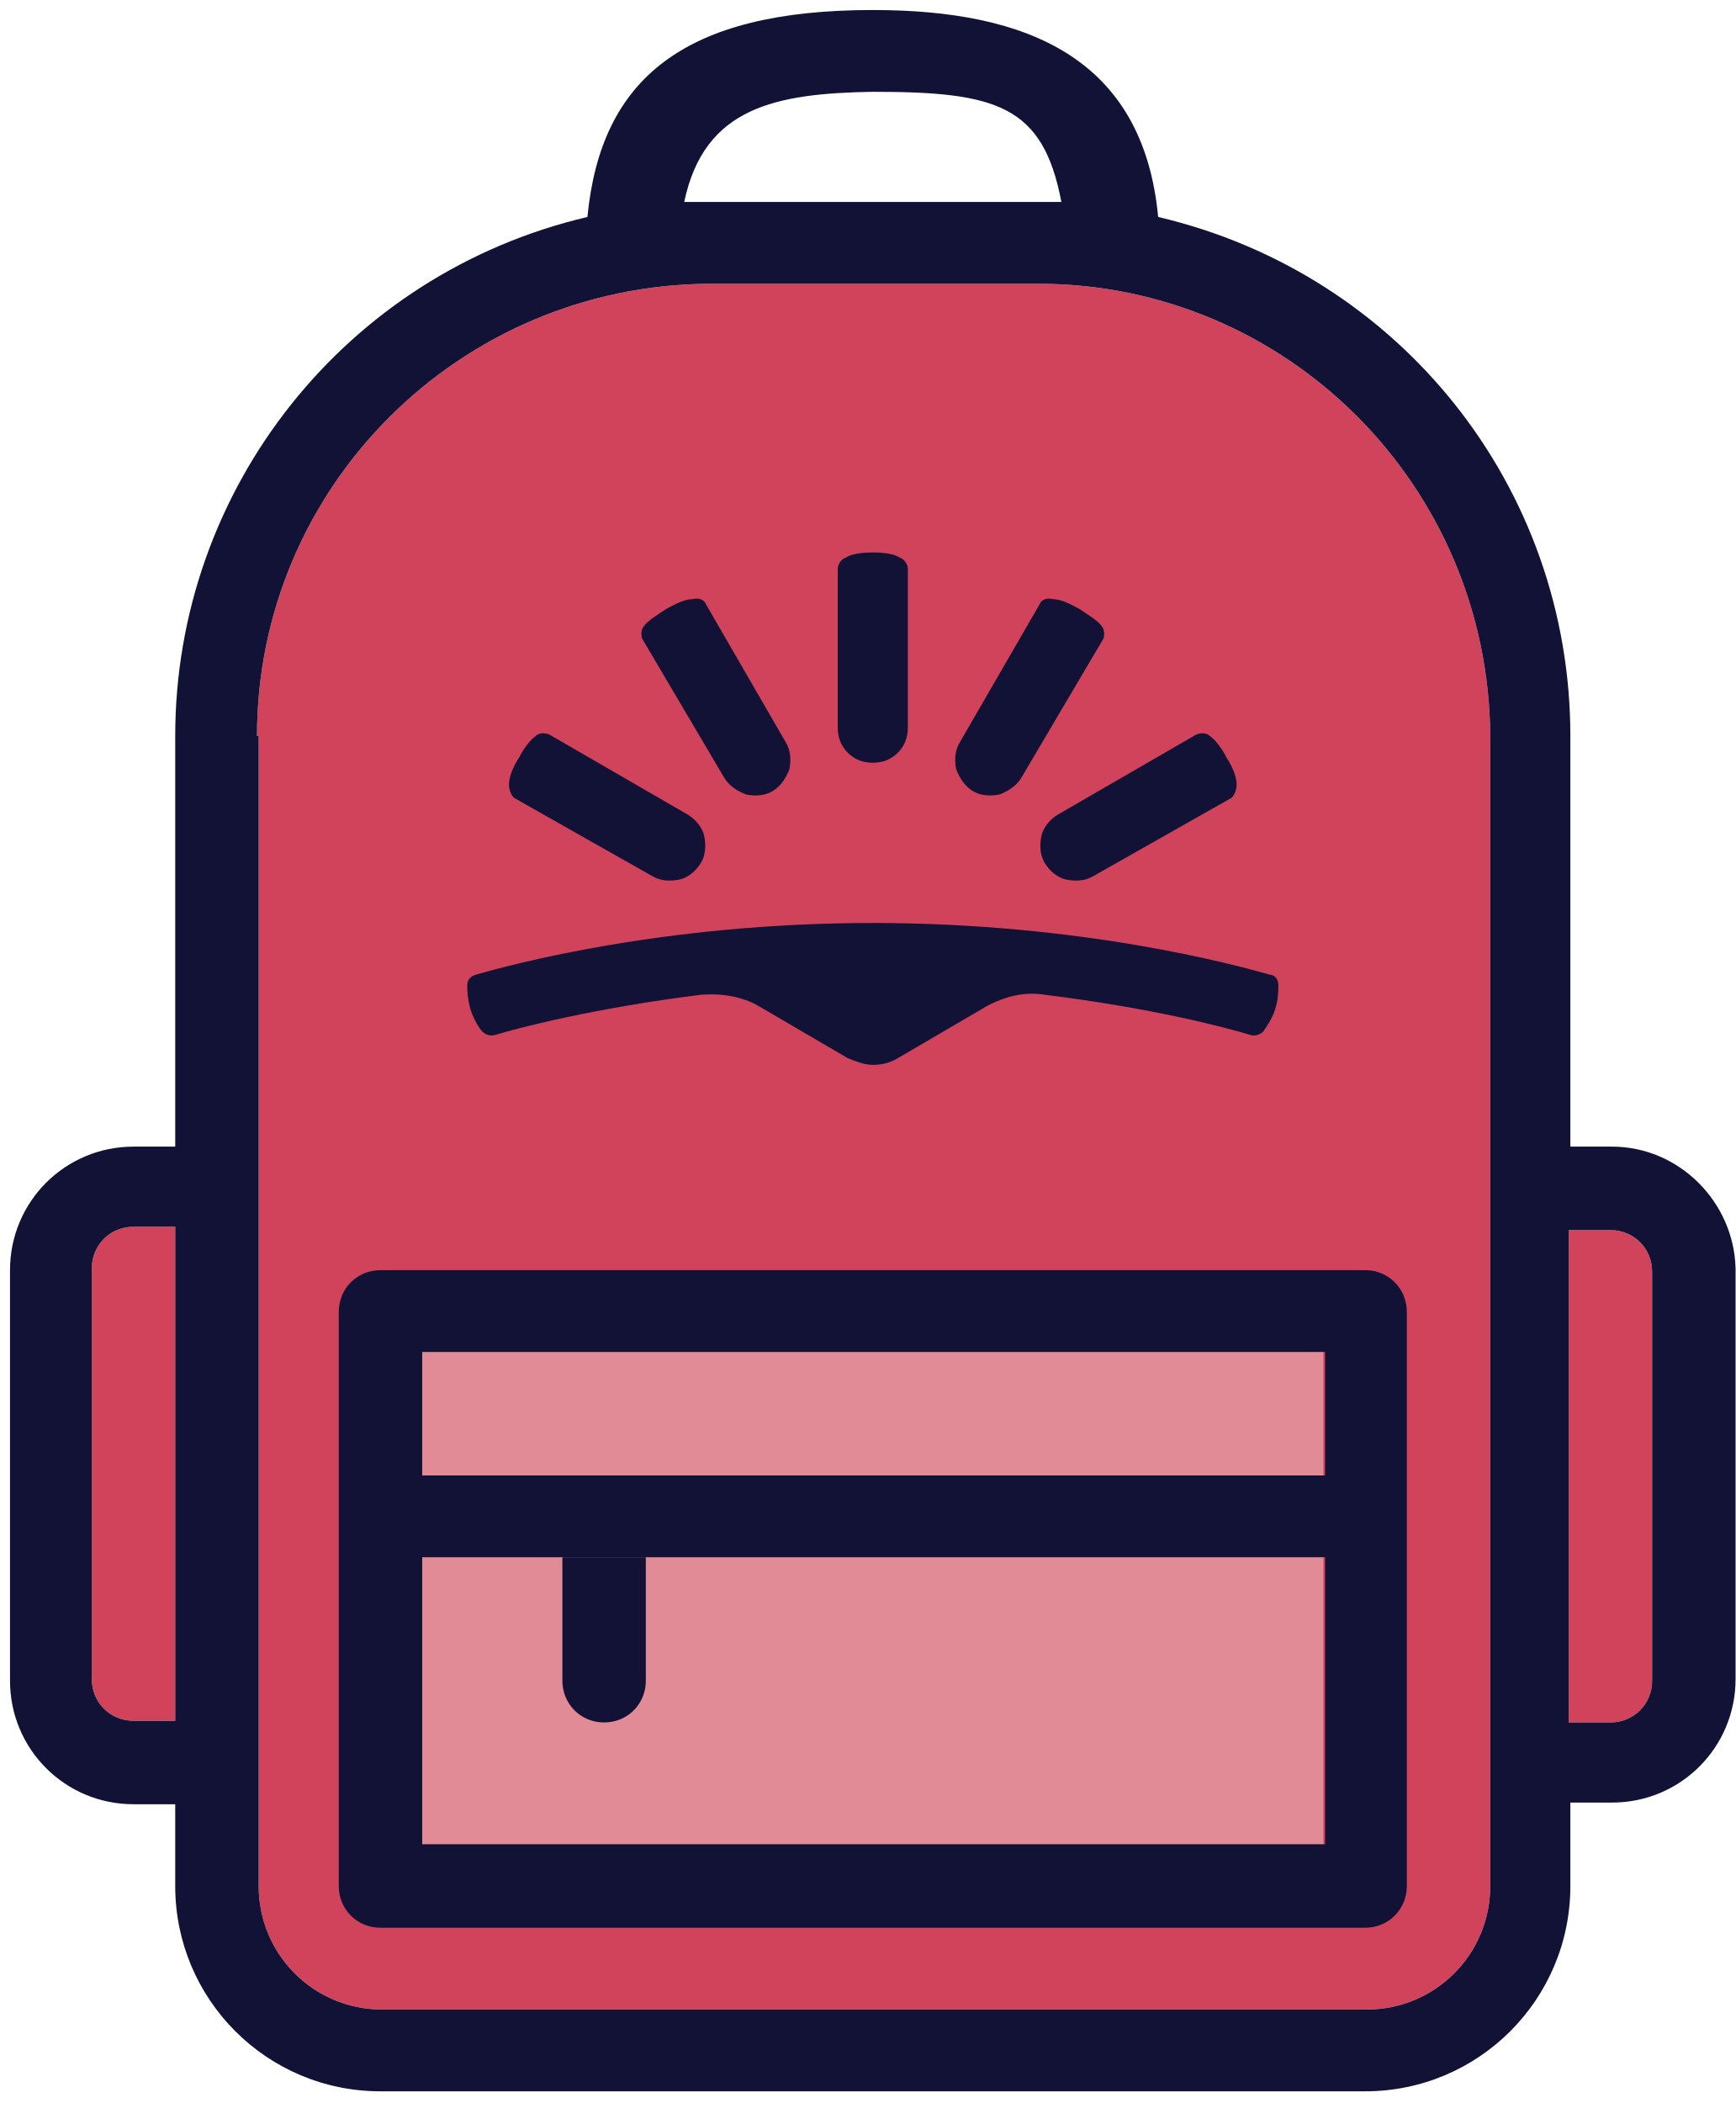
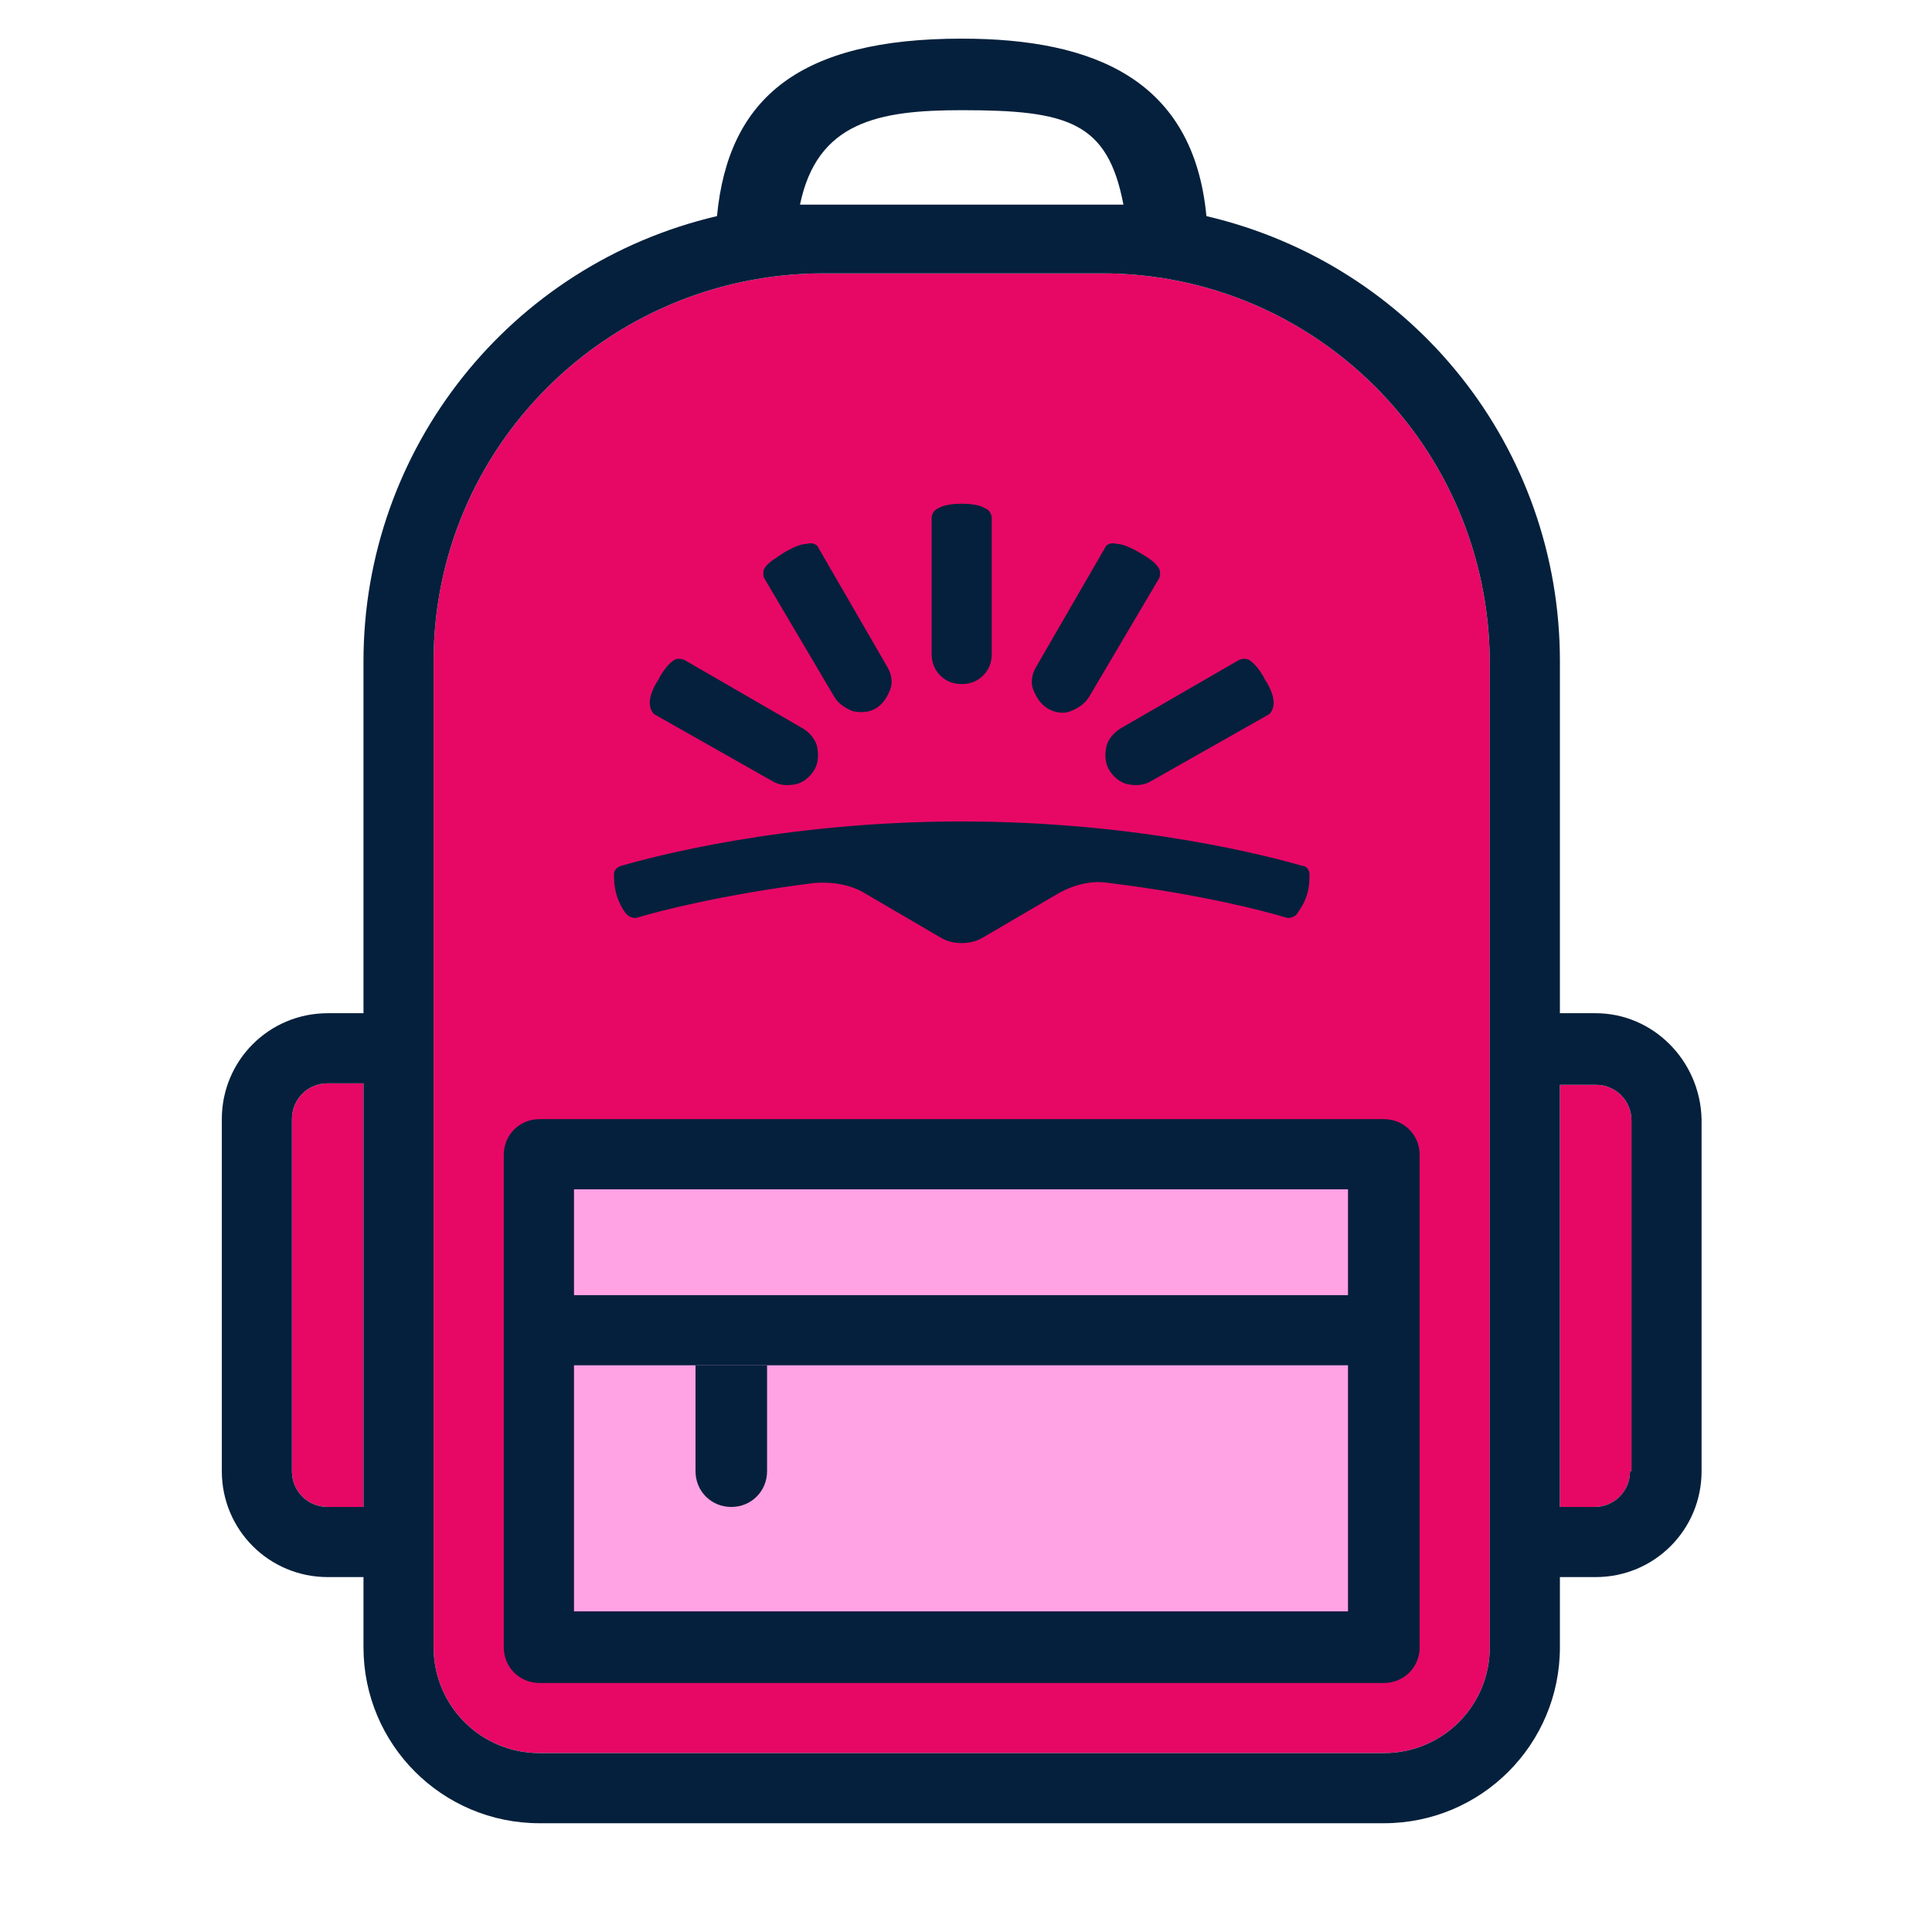
- <svg xmlns="http://www.w3.org/2000/svg" fill="none" height="126" width="104">
-   <path d="m10.5 103.1h-2.5c-1.4 0-2.5-1.1-2.5-2.5v-24.6c0-1.4 1.1-2.5 2.5-2.5h2.5zm88.5-2.4c0 1.4-1.1 2.5-2.5 2.5h-2.5v-29.5h2.5c1.4 0 2.5 1.1 2.5 2.5zm-83.6-56.6c0-14.9 12.1-27 27.1-27.1h19.7c14.9 0 27 12.1 27.1 27.1v68.9c0 4.1-3.3 7.4-7.4 7.4h-59c-4.1 0-7.4-3.3-7.4-7.4v-68.9z" fill="#d1435b" />
-   <path d="m25.2 81h54.1v29.5h-54.1z" fill="#e18b96" />
-   <g fill="#111236">
-     <path d="m81.8 76.1h-59c-1.4 0-2.5 1.1-2.5 2.5v34.4c0 1.4 1.1 2.5 2.5 2.5h59c1.4 0 2.5-1.1 2.5-2.5v-34.4c0-1.4-1.1-2.5-2.5-2.5zm-2.4 34.4h-54.1v-17.2h54.1zm0-22.1h-54.1v-7.4h54.1z" />
-     <path d="m33.7 93.3v7.4c0 1.4 1.1 2.5 2.5 2.5s2.5-1.1 2.5-2.5v-7.4z" />
-     <path d="m96.6 68.7h-2.5v-24.6c0-14.9-10.2-27.7-24.7-31.1-.9-9.5-7.8-12.4-17.1-12.4-11.3 0-16.3 4.1-17.1 12.4-14.5 3.4-24.7 16.3-24.7 31.1v24.6h-2.5c-4.1 0-7.4 3.3-7.4 7.4v24.6c0 4.1 3.3 7.4 7.4 7.4h2.5v4.9c0 6.8 5.5 12.3 12.3 12.3h59c6.8 0 12.3-5.5 12.3-12.3v-5h2.5c4.1 0 7.4-3.3 7.4-7.4v-24.6c-.1-4-3.4-7.3-7.4-7.3zm-86.1 34.4h-2.5c-1.4 0-2.5-1.1-2.5-2.5v-24.6c0-1.4 1.1-2.5 2.5-2.5h2.5zm41.8-97.6c7.4 0 10.2.8 11.3 6.6h-22.6c1.2-5.7 5.5-6.5 11.3-6.6zm-36.9 38.6c0-14.9 12.1-27 27.1-27.1h19.7c14.9 0 27 12.1 27.1 27.1v68.9c0 4.1-3.3 7.4-7.4 7.4h-59c-4.1 0-7.4-3.3-7.4-7.4v-68.9zm83.6 56.6c0 1.4-1.1 2.5-2.5 2.5h-2.5v-29.5h2.5c1.4 0 2.5 1.1 2.5 2.5z" />
-     <path d="m52.3 63.8c.5 0 1-.1 1.5-.4l5.3-3.1c1.1-.6 2.3-.9 3.5-.7 6.5.8 11 2 12.3 2.4.3.1.6 0 .8-.2.2-.3.5-.7.7-1.3s.2-1.1.2-1.5c0-.3-.2-.6-.5-.6-2.1-.6-11.3-3.1-23.8-3.1s-21.7 2.5-23.8 3.1c-.3.1-.5.3-.5.6s0 .8.2 1.5c.2.6.5 1.1.7 1.3s.5.3.8.2c1.3-.4 5.9-1.6 12.3-2.4 1.2-.1 2.5.1 3.5.7l5.3 3.1c.5.2 1 .4 1.5.4zm-8.9-17.2c.3.5.8.8 1.3 1 .5.1 1.1.1 1.6-.2s.8-.8 1-1.3c.1-.5.1-1.1-.2-1.6l-4.8-8.3c-.1-.3-.5-.4-.8-.3-.4 0-.9.2-1.6.6-.6.4-1.1.7-1.3 1-.2.2-.2.6-.1.8zm-4.3 5.9c.5.3 1.1.3 1.6.2s1-.5 1.3-1 .3-1.1.2-1.6-.5-1-1-1.3l-8.3-4.8c-.3-.1-.6-.1-.8.1-.3.2-.7.7-1 1.3-.4.6-.6 1.2-.6 1.6 0 .3.1.6.3.8zm15.3-8.9c0 .6-.2 1.1-.6 1.5s-.9.6-1.5.6-1.1-.2-1.5-.6-.6-.9-.6-1.5v-9.5c0-.3.2-.6.5-.7.3-.2.9-.3 1.6-.3s1.3.1 1.6.3c.3.1.5.4.5.7zm6.8 3c-.3.5-.8.8-1.3 1-.5.1-1.1.1-1.6-.2s-.8-.8-1-1.3c-.1-.5-.1-1.1.2-1.6l4.8-8.3c.1-.3.5-.4.8-.3.4 0 .9.2 1.6.6.6.4 1.1.7 1.3 1 .2.2.2.6.1.8zm4.3 5.9c-.5.3-1.1.3-1.6.2s-1-.5-1.3-1-.3-1.1-.2-1.6.5-1 1-1.3l8.3-4.8c.3-.1.6-.1.8.1.3.2.7.7 1 1.3.4.6.6 1.2.6 1.6 0 .3-.1.6-.3.8z" />
-   </g>
+ <svg xmlns="http://www.w3.org/2000/svg" width="64" height="64" viewBox="0 0 64 64" fill="none">
+   <path d="M12.041 49.92H10.856C10.193 49.92 9.671 49.398 9.671 48.735V37.073C9.671 36.409 10.193 35.887 10.856 35.887H12.041V49.92Z" fill="#E70866" />
+   <path d="M53.997 48.735C53.997 49.398 53.476 49.92 52.812 49.92H51.674V35.935H52.859C53.523 35.935 54.044 36.456 54.044 37.12V48.735H53.997Z" fill="#E70866" />
+   <path d="M14.364 21.902C14.364 14.838 20.101 9.102 27.212 9.055H36.504C43.568 9.055 49.304 14.791 49.351 21.902V54.566C49.351 56.51 47.787 58.074 45.843 58.074H17.873C15.929 58.074 14.364 56.51 14.364 54.566V21.902Z" fill="#E70866" />
+   <path d="M44.658 39.396H19.01V53.381H44.658V39.396Z" fill="#FFA3E5" />
+   <path d="M45.843 37.073H17.873C17.209 37.073 16.688 37.594 16.688 38.258V54.566C16.688 55.23 17.209 55.751 17.873 55.751H45.843C46.507 55.751 47.028 55.23 47.028 54.566V38.258C47.028 37.594 46.507 37.073 45.843 37.073ZM44.705 53.381H19.011V45.227H22.519H24.842H44.658V53.381H44.705ZM44.705 42.904H19.011V39.396H44.658V42.904H44.705Z" fill="#05203C" />
+   <path d="M23.04 45.227V48.735C23.04 49.398 23.561 49.92 24.225 49.92C24.889 49.92 25.41 49.398 25.41 48.735V45.227H23.04Z" fill="#05203C" />
+   <path d="M52.859 33.564H51.674V21.902C51.674 14.838 46.839 8.77 39.964 7.159C39.538 2.655 36.267 1.28 31.858 1.28C26.501 1.28 24.13 3.224 23.751 7.159C16.877 8.77 12.041 14.886 12.041 21.902V33.564H10.856C8.913 33.564 7.348 35.129 7.348 37.073V48.735C7.348 50.678 8.913 52.243 10.856 52.243H12.041V54.566C12.041 57.79 14.649 60.397 17.873 60.397H45.843C49.067 60.397 51.674 57.79 51.674 54.566V52.243H52.859C54.803 52.243 56.367 50.678 56.367 48.735V37.073C56.32 35.129 54.756 33.564 52.859 33.564ZM12.041 49.92H10.856C10.193 49.92 9.671 49.398 9.671 48.735V37.073C9.671 36.409 10.193 35.887 10.856 35.887H12.041V49.92ZM31.858 3.65C35.366 3.65 36.693 4.03 37.215 6.779H26.501C27.07 4.03 29.108 3.65 31.858 3.65ZM14.364 21.902C14.364 14.838 20.101 9.102 27.212 9.055H36.504C43.567 9.055 49.304 14.791 49.351 21.902V54.566C49.351 56.51 47.787 58.074 45.843 58.074H17.873C15.929 58.074 14.364 56.51 14.364 54.566V21.902ZM53.997 48.735C53.997 49.398 53.475 49.92 52.812 49.92H51.674V35.935H52.859C53.523 35.935 54.044 36.456 54.044 37.12V48.735H53.997Z" fill="#05203C" />
+   <path d="M31.858 31.241C32.095 31.241 32.332 31.194 32.569 31.052L35.082 29.582C35.603 29.298 36.172 29.156 36.741 29.25C39.822 29.63 41.956 30.198 42.572 30.388C42.714 30.436 42.856 30.388 42.951 30.293C43.046 30.151 43.188 29.962 43.283 29.677C43.378 29.393 43.378 29.156 43.378 28.966C43.378 28.824 43.283 28.681 43.141 28.681C42.145 28.397 37.784 27.212 31.858 27.212C25.932 27.212 21.57 28.397 20.575 28.681C20.433 28.729 20.338 28.824 20.338 28.966C20.338 29.108 20.338 29.345 20.433 29.677C20.527 29.962 20.67 30.198 20.765 30.293C20.859 30.388 21.002 30.436 21.144 30.388C21.76 30.198 23.941 29.63 26.975 29.25C27.544 29.203 28.16 29.298 28.634 29.582L31.147 31.052C31.384 31.194 31.621 31.241 31.858 31.241Z" fill="#05203C" />
+   <path d="M27.639 23.087C27.781 23.324 28.018 23.467 28.255 23.561C28.492 23.609 28.776 23.609 29.013 23.467C29.25 23.324 29.393 23.087 29.487 22.85C29.582 22.613 29.535 22.329 29.393 22.092L27.117 18.157C27.07 18.015 26.88 17.967 26.738 18.015C26.548 18.015 26.311 18.11 25.979 18.299C25.695 18.489 25.458 18.631 25.363 18.773C25.268 18.868 25.268 19.058 25.316 19.153L27.639 23.087Z" fill="#05203C" />
+   <path d="M25.6 25.884C25.837 26.027 26.122 26.027 26.359 25.979C26.596 25.932 26.833 25.742 26.975 25.505C27.117 25.268 27.117 24.984 27.07 24.747C27.023 24.51 26.833 24.273 26.596 24.13L22.661 21.855C22.519 21.807 22.377 21.807 22.282 21.902C22.14 21.997 21.95 22.234 21.808 22.518C21.618 22.803 21.523 23.087 21.523 23.277C21.523 23.419 21.571 23.561 21.665 23.656L25.6 25.884Z" fill="#05203C" />
+   <path d="M32.853 21.665C32.853 21.95 32.759 22.187 32.569 22.376C32.379 22.566 32.142 22.661 31.858 22.661C31.573 22.661 31.336 22.566 31.147 22.376C30.957 22.187 30.862 21.95 30.862 21.665V17.162C30.862 17.019 30.957 16.877 31.099 16.83C31.242 16.735 31.526 16.687 31.858 16.687C32.19 16.687 32.474 16.735 32.616 16.83C32.759 16.877 32.853 17.019 32.853 17.162V21.665Z" fill="#05203C" />
+   <path d="M36.077 23.087C35.935 23.324 35.698 23.467 35.461 23.561C35.224 23.656 34.939 23.609 34.702 23.467C34.465 23.324 34.323 23.087 34.228 22.85C34.133 22.613 34.181 22.329 34.323 22.092L36.599 18.157C36.646 18.015 36.836 17.967 36.978 18.015C37.167 18.015 37.405 18.11 37.736 18.299C38.068 18.489 38.258 18.631 38.353 18.773C38.447 18.868 38.447 19.058 38.4 19.153L36.077 23.087Z" fill="#05203C" />
+   <path d="M38.116 25.884C37.879 26.027 37.594 26.027 37.357 25.979C37.12 25.932 36.883 25.742 36.741 25.505C36.599 25.268 36.599 24.984 36.646 24.747C36.693 24.51 36.883 24.273 37.12 24.13L41.055 21.855C41.197 21.807 41.339 21.807 41.434 21.902C41.576 21.997 41.766 22.234 41.908 22.518C42.098 22.803 42.193 23.087 42.193 23.277C42.193 23.419 42.145 23.561 42.05 23.656L38.116 25.884Z" fill="#05203C" />
</svg>
